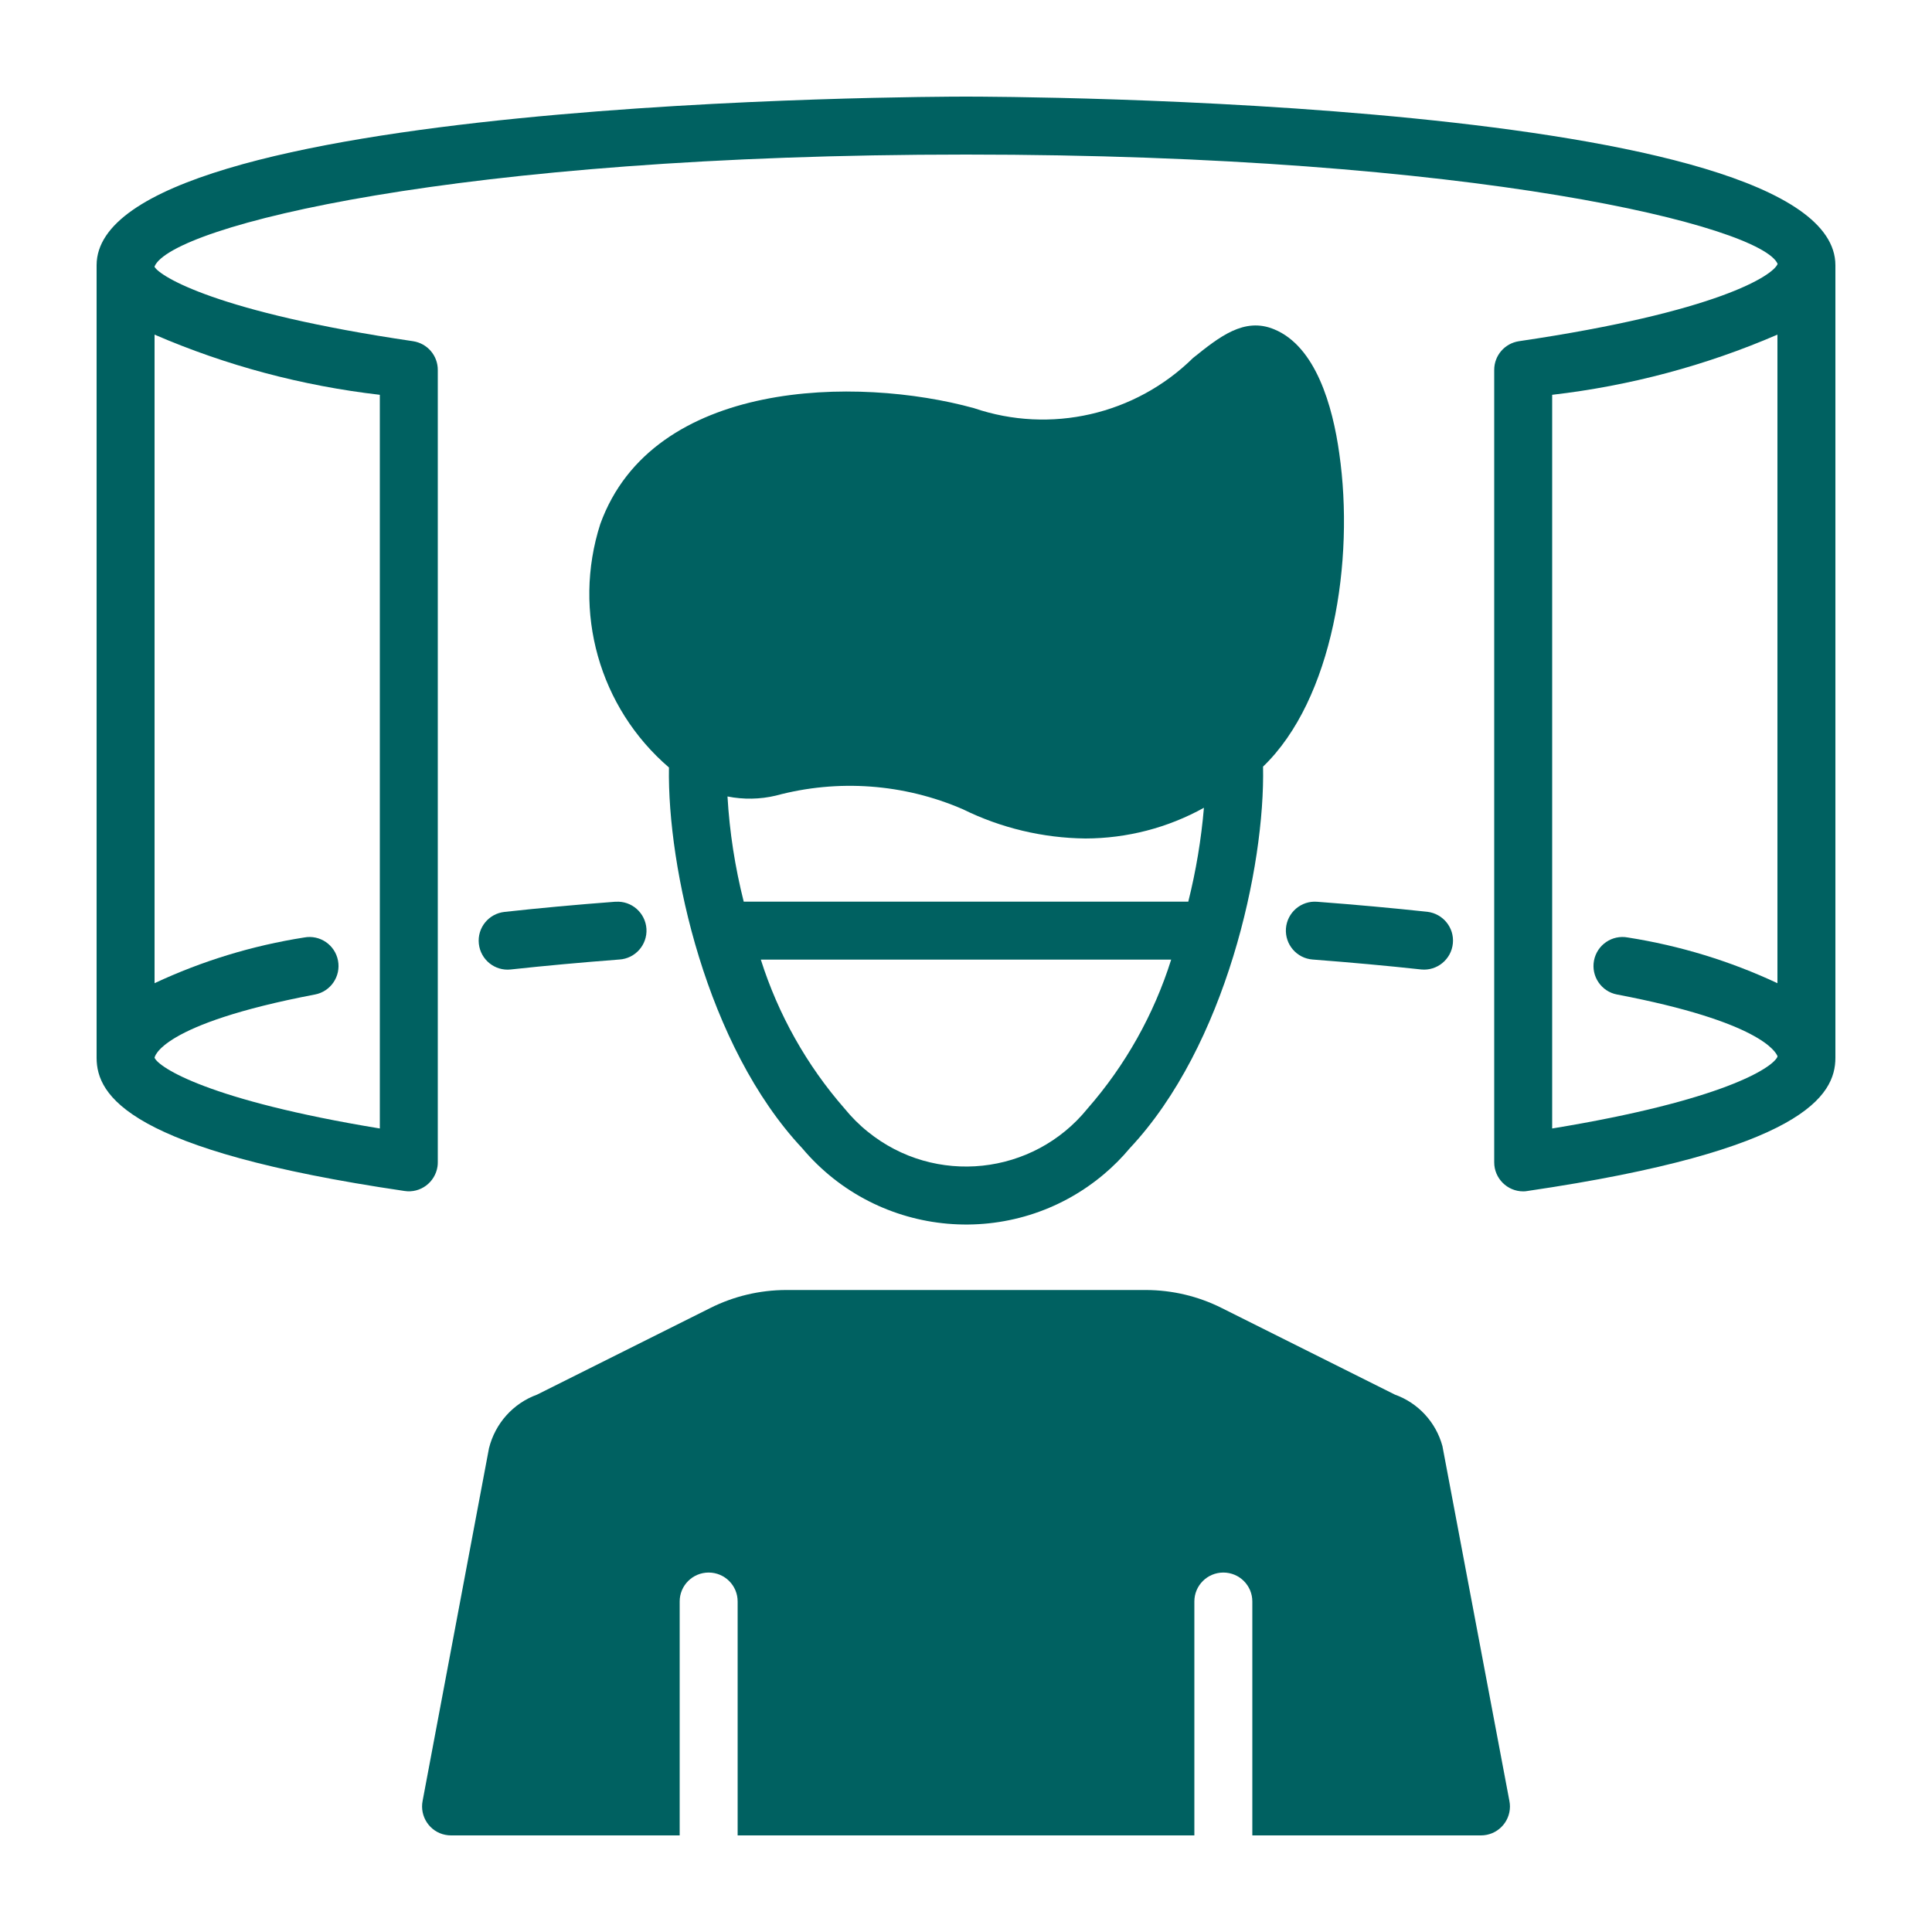
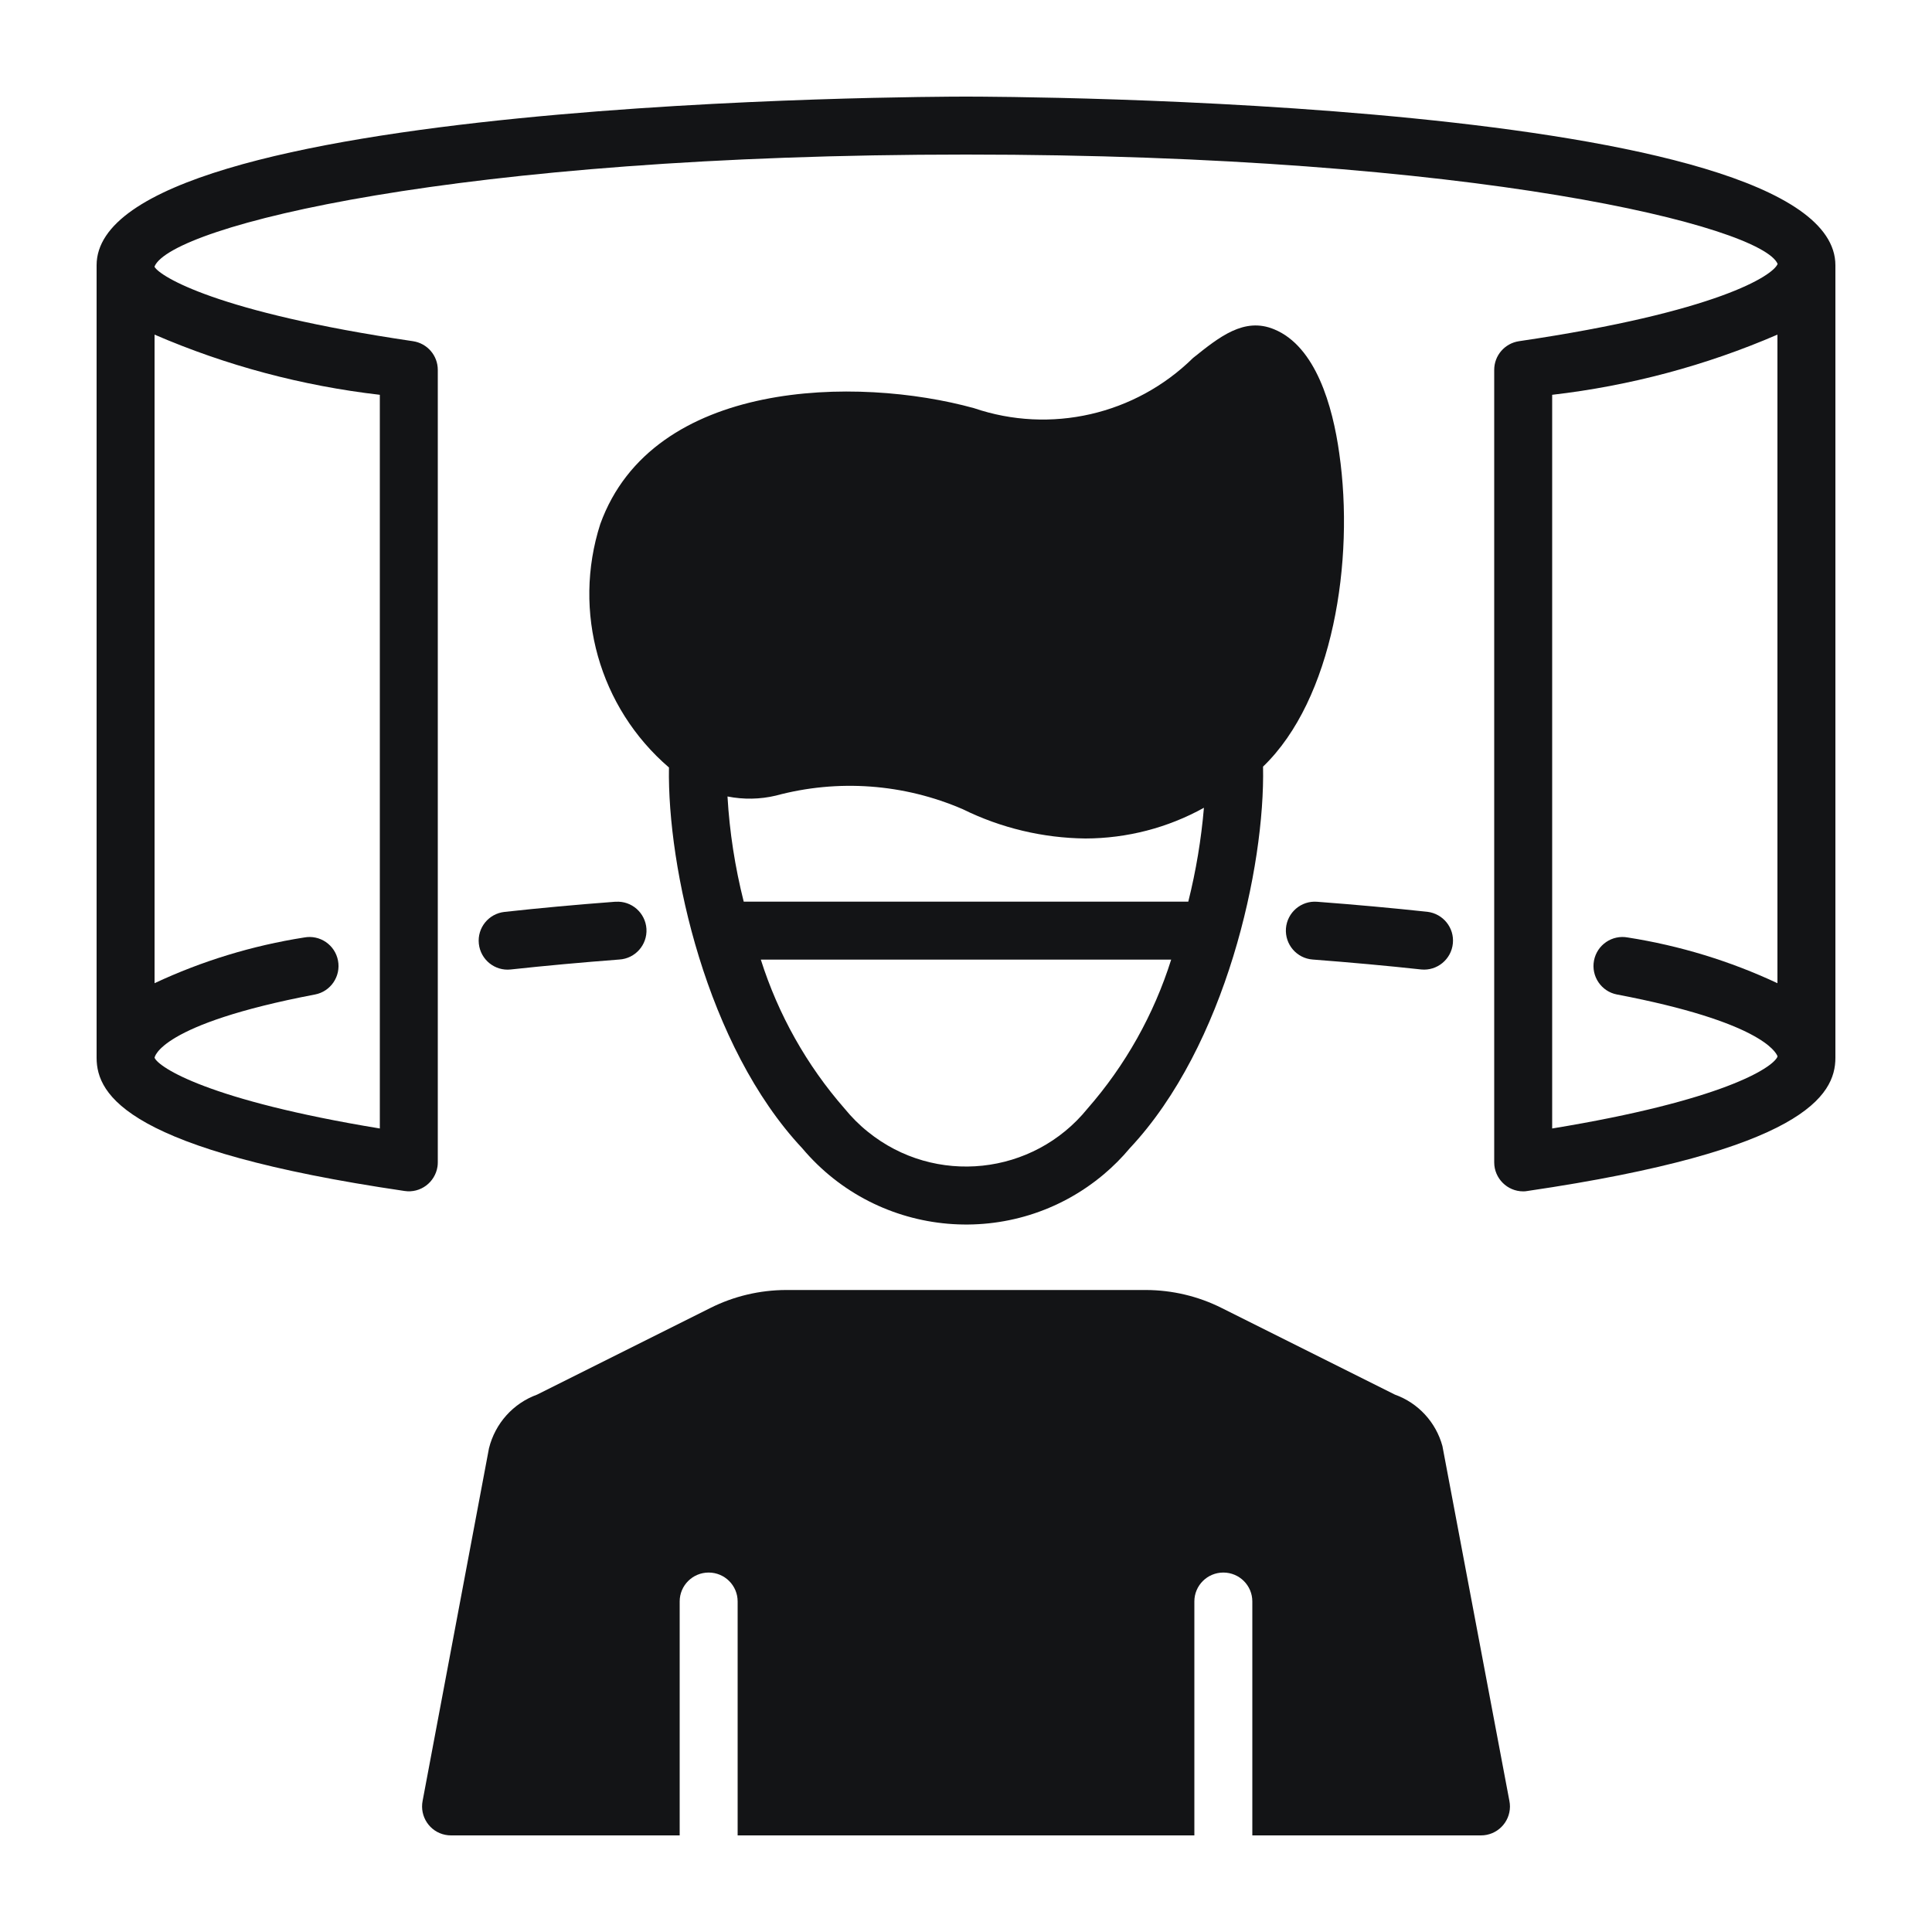
<svg xmlns="http://www.w3.org/2000/svg" width="20" height="20" viewBox="0 0 20 20" fill="none">
-   <path d="M14.44 14.437L12.646 13.54C12.403 13.418 12.135 13.355 11.863 13.354H8.137C7.865 13.355 7.597 13.418 7.354 13.54L5.56 14.437C5.312 14.527 5.126 14.735 5.062 14.992L4.375 18.642C4.343 18.804 4.448 18.962 4.609 18.994C4.629 18.998 4.649 19 4.669 19H7.036V16.578C7.036 16.413 7.17 16.279 7.336 16.279C7.502 16.279 7.636 16.413 7.636 16.578V19H12.364V16.578C12.364 16.413 12.498 16.279 12.664 16.279C12.83 16.279 12.964 16.413 12.964 16.578V19H15.331C15.496 19 15.63 18.867 15.631 18.702C15.631 18.682 15.629 18.662 15.625 18.642L14.932 14.97C14.865 14.723 14.681 14.523 14.44 14.437Z" fill="#006161" />
-   <path d="M13.19 3.409C12.88 3.28 12.623 3.487 12.35 3.706C11.752 4.294 10.875 4.495 10.082 4.225C8.875 3.892 6.757 3.922 6.214 5.425C5.923 6.332 6.203 7.325 6.925 7.945C6.907 8.98 7.312 10.828 8.305 11.887C9.093 12.823 10.491 12.944 11.427 12.156C11.524 12.074 11.614 11.984 11.695 11.887C12.691 10.825 13.097 8.968 13.075 7.936C13.799 7.24 14.024 5.803 13.864 4.693C13.796 4.204 13.621 3.586 13.19 3.409ZM8.032 8.236C8.675 8.063 9.357 8.113 9.967 8.377C10.363 8.572 10.796 8.675 11.236 8.68C11.666 8.679 12.088 8.57 12.463 8.362C12.435 8.69 12.381 9.014 12.301 9.334H7.699C7.609 8.977 7.552 8.612 7.531 8.245C7.697 8.278 7.868 8.275 8.032 8.236ZM11.258 11.476C10.696 12.17 9.678 12.278 8.984 11.716C8.895 11.645 8.815 11.564 8.743 11.476C8.351 11.028 8.056 10.502 7.876 9.934V9.934H12.124V9.934C11.945 10.502 11.65 11.028 11.258 11.476Z" fill="#006161" />
-   <path d="M4.957 9.77C4.975 9.935 5.123 10.054 5.287 10.036C5.645 9.997 6.02 9.963 6.411 9.933C6.576 9.923 6.702 9.781 6.692 9.615C6.681 9.45 6.539 9.324 6.374 9.335C6.371 9.335 6.368 9.335 6.366 9.335C5.968 9.365 5.586 9.4 5.223 9.44C5.058 9.458 4.939 9.605 4.957 9.77C4.957 9.77 4.957 9.77 4.957 9.77Z" fill="#006161" />
-   <path d="M13.312 9.611C13.3 9.777 13.424 9.921 13.589 9.933H13.589C13.98 9.963 14.355 9.997 14.713 10.036C14.877 10.052 15.024 9.931 15.04 9.766C15.056 9.604 14.939 9.459 14.777 9.439C14.414 9.4 14.032 9.365 13.634 9.335C13.469 9.322 13.325 9.446 13.312 9.611Z" fill="#006161" />
-   <path d="M10 1C9.633 1 1 1.02 1 2.746V10.95C1 11.341 1.33 11.909 4.188 12.329C4.352 12.354 4.504 12.24 4.529 12.076C4.531 12.062 4.532 12.047 4.532 12.033V3.829C4.532 3.68 4.423 3.554 4.275 3.532C2.236 3.232 1.656 2.859 1.6 2.763V2.758C1.776 2.341 4.723 1.6 10 1.6C15.288 1.6 18.237 2.344 18.402 2.732C18.355 2.852 17.781 3.229 15.725 3.532C15.577 3.554 15.468 3.68 15.468 3.829V12.033C15.468 12.198 15.603 12.333 15.768 12.333C15.783 12.333 15.797 12.332 15.812 12.329C18.669 11.909 19 11.341 19 10.95V2.746C19 1.02 10.367 1 10 1ZM3.932 4.087V11.682C2.154 11.39 1.643 11.049 1.6 10.95C1.6 10.946 1.645 10.603 3.261 10.295C3.423 10.264 3.53 10.107 3.499 9.944C3.468 9.781 3.311 9.674 3.148 9.705C2.612 9.789 2.091 9.948 1.6 10.178V3.464C2.343 3.785 3.128 3.994 3.932 4.087ZM16.068 11.682V4.087C16.872 3.994 17.657 3.785 18.4 3.464V10.178C17.909 9.948 17.388 9.789 16.852 9.705C16.689 9.674 16.532 9.781 16.501 9.944C16.47 10.107 16.577 10.264 16.739 10.295C18.227 10.578 18.383 10.892 18.4 10.932V10.94C18.347 11.056 17.829 11.393 16.068 11.682Z" fill="#006161" />
+   <path d="M14.44 14.437L12.646 13.54C12.403 13.418 12.135 13.355 11.863 13.354H8.137C7.865 13.355 7.597 13.418 7.354 13.54L5.56 14.437C5.312 14.527 5.126 14.735 5.062 14.992L4.375 18.642C4.343 18.804 4.448 18.962 4.609 18.994C4.629 18.998 4.649 19 4.669 19H7.036V16.578C7.036 16.413 7.17 16.279 7.336 16.279C7.502 16.279 7.636 16.413 7.636 16.578V19H12.364V16.578C12.364 16.413 12.498 16.279 12.664 16.279C12.83 16.279 12.964 16.413 12.964 16.578V19H15.331C15.496 19 15.63 18.867 15.631 18.702C15.631 18.682 15.629 18.662 15.625 18.642L14.932 14.97C14.865 14.723 14.681 14.523 14.44 14.437Z" fill="#131416" />
+   <path d="M13.19 3.409C12.88 3.28 12.623 3.487 12.35 3.706C11.752 4.294 10.875 4.495 10.082 4.225C8.875 3.892 6.757 3.922 6.214 5.425C5.923 6.332 6.203 7.325 6.925 7.945C6.907 8.98 7.312 10.828 8.305 11.887C9.093 12.823 10.491 12.944 11.427 12.156C11.524 12.074 11.614 11.984 11.695 11.887C12.691 10.825 13.097 8.968 13.075 7.936C13.799 7.24 14.024 5.803 13.864 4.693C13.796 4.204 13.621 3.586 13.19 3.409ZM8.032 8.236C8.675 8.063 9.357 8.113 9.967 8.377C10.363 8.572 10.796 8.675 11.236 8.68C11.666 8.679 12.088 8.57 12.463 8.362C12.435 8.69 12.381 9.014 12.301 9.334H7.699C7.609 8.977 7.552 8.612 7.531 8.245C7.697 8.278 7.868 8.275 8.032 8.236ZM11.258 11.476C10.696 12.17 9.678 12.278 8.984 11.716C8.895 11.645 8.815 11.564 8.743 11.476C8.351 11.028 8.056 10.502 7.876 9.934V9.934H12.124V9.934C11.945 10.502 11.65 11.028 11.258 11.476Z" fill="#131416" />
+   <path d="M4.957 9.77C4.975 9.935 5.123 10.054 5.287 10.036C5.645 9.997 6.02 9.963 6.411 9.933C6.576 9.923 6.702 9.781 6.692 9.615C6.681 9.45 6.539 9.324 6.374 9.335C6.371 9.335 6.368 9.335 6.366 9.335C5.968 9.365 5.586 9.4 5.223 9.44C5.058 9.458 4.939 9.605 4.957 9.77C4.957 9.77 4.957 9.77 4.957 9.77Z" fill="#131416" />
+   <path d="M13.312 9.611C13.3 9.777 13.424 9.921 13.589 9.933H13.589C13.98 9.963 14.355 9.997 14.713 10.036C14.877 10.052 15.024 9.931 15.04 9.766C15.056 9.604 14.939 9.459 14.777 9.439C14.414 9.4 14.032 9.365 13.634 9.335C13.469 9.322 13.325 9.446 13.312 9.611Z" fill="#131416" />
+   <path d="M10 1C9.633 1 1 1.02 1 2.746V10.95C1 11.341 1.33 11.909 4.188 12.329C4.352 12.354 4.504 12.24 4.529 12.076C4.531 12.062 4.532 12.047 4.532 12.033V3.829C4.532 3.68 4.423 3.554 4.275 3.532C2.236 3.232 1.656 2.859 1.6 2.763V2.758C1.776 2.341 4.723 1.6 10 1.6C15.288 1.6 18.237 2.344 18.402 2.732C18.355 2.852 17.781 3.229 15.725 3.532C15.577 3.554 15.468 3.68 15.468 3.829V12.033C15.468 12.198 15.603 12.333 15.768 12.333C15.783 12.333 15.797 12.332 15.812 12.329C18.669 11.909 19 11.341 19 10.95V2.746C19 1.02 10.367 1 10 1ZM3.932 4.087V11.682C2.154 11.39 1.643 11.049 1.6 10.95C1.6 10.946 1.645 10.603 3.261 10.295C3.423 10.264 3.53 10.107 3.499 9.944C3.468 9.781 3.311 9.674 3.148 9.705C2.612 9.789 2.091 9.948 1.6 10.178V3.464C2.343 3.785 3.128 3.994 3.932 4.087ZM16.068 11.682V4.087C16.872 3.994 17.657 3.785 18.4 3.464V10.178C17.909 9.948 17.388 9.789 16.852 9.705C16.689 9.674 16.532 9.781 16.501 9.944C16.47 10.107 16.577 10.264 16.739 10.295C18.227 10.578 18.383 10.892 18.4 10.932V10.94C18.347 11.056 17.829 11.393 16.068 11.682Z" fill="#131416" />
</svg>
